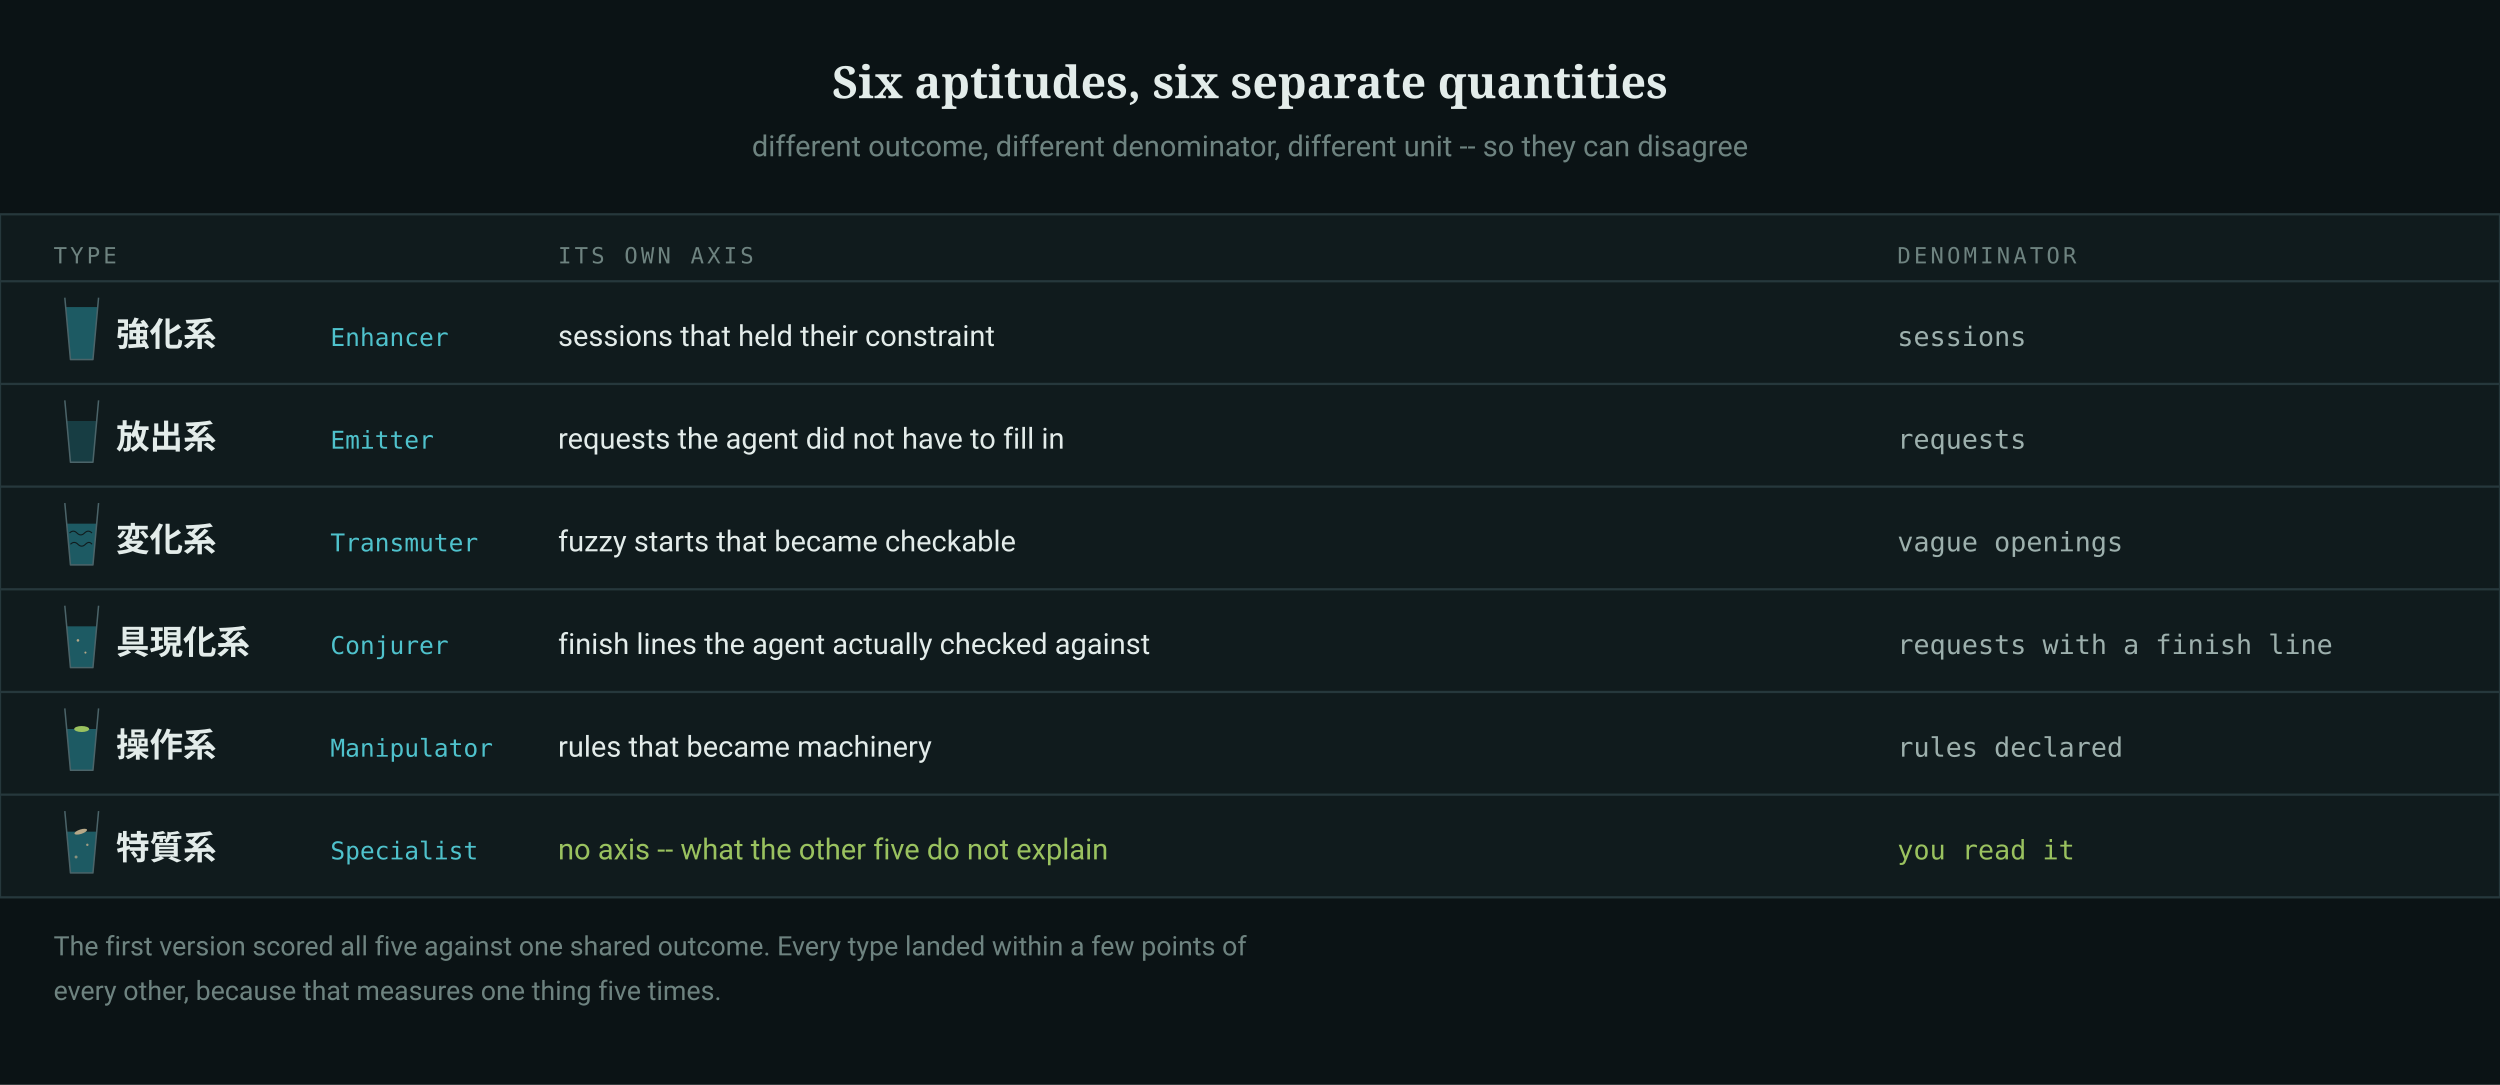
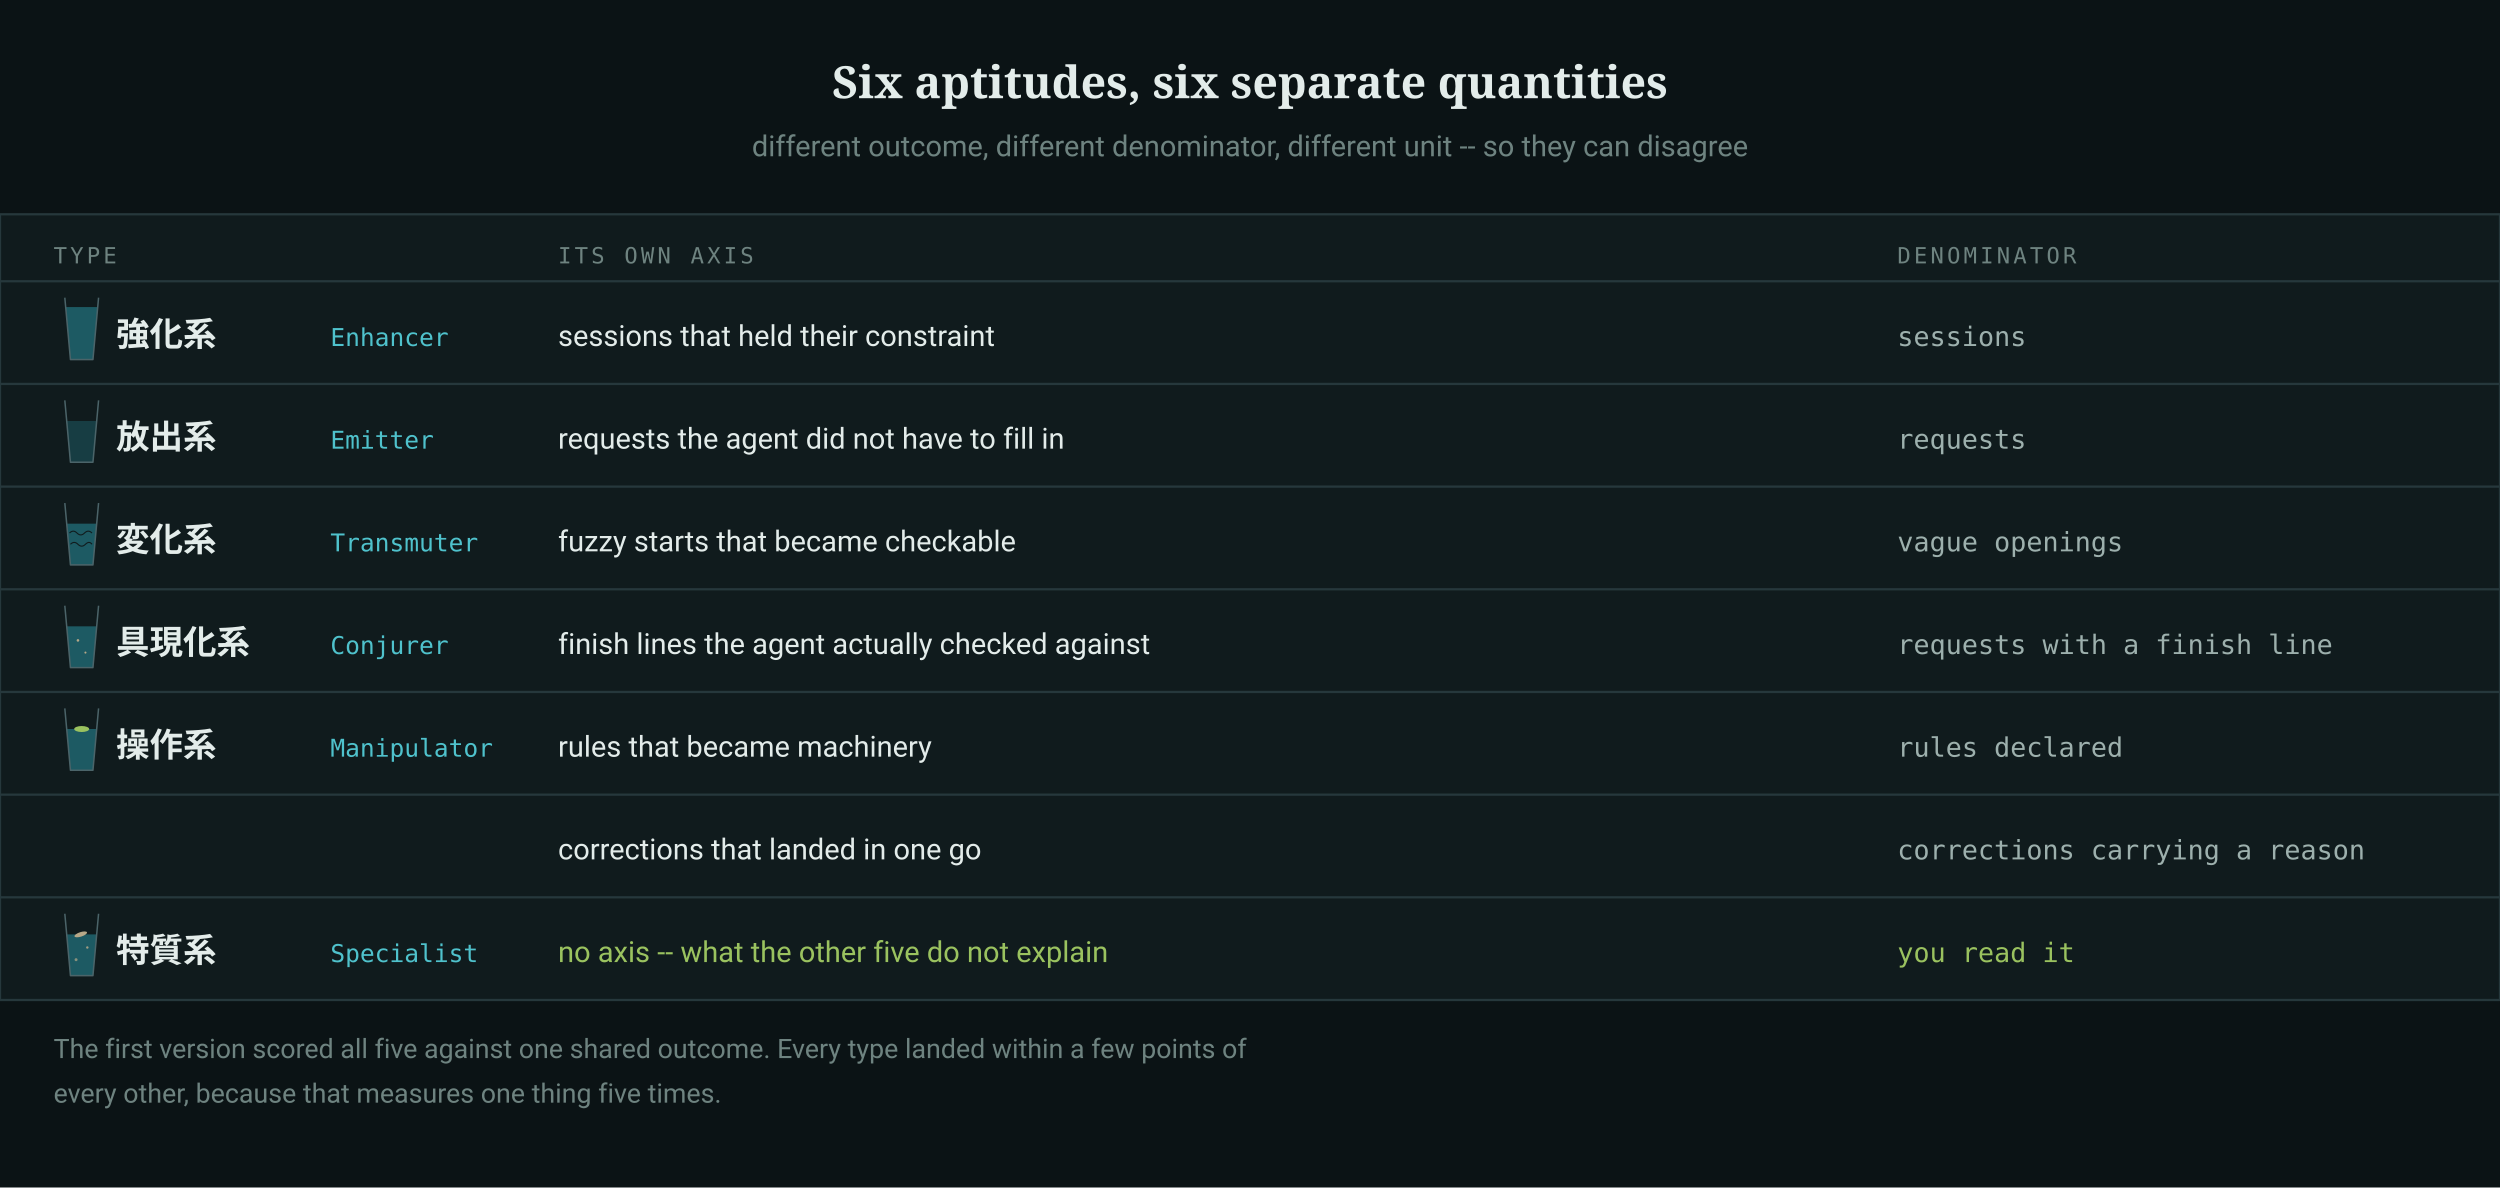
- <svg xmlns="http://www.w3.org/2000/svg" viewBox="0 0 1120 486" width="1120" height="486" role="img" aria-label="each aptitude measured against its own outcome, with its own denominator">
-   <rect width="1120" height="486" fill="#0b1315" />
+ <svg xmlns="http://www.w3.org/2000/svg" viewBox="0 0 1120 532" width="1120" height="532" role="img" aria-label="each aptitude measured against its own outcome, with its own denominator">
+   <rect width="1120" height="532" fill="#0b1315" />
  <text x="560" y="44" font-family="Georgia,'Hiragino Mincho ProN','Yu Mincho',serif" font-size="20" fill="#e3ecea" text-anchor="middle" font-weight="700">Six aptitudes, six separate quantities</text>
  <text x="560" y="70" font-family="system-ui,-apple-system,'Segoe UI',Roboto,'Hiragino Sans','Yu Gothic UI',Meiryo,sans-serif" font-size="13" fill="#6e8380" text-anchor="middle" font-weight="400">different outcome, different denominator, different unit -- so they can disagree</text>
-   <rect x="0" y="96" width="1120" height="306" fill="#101b1d" stroke="#26383c" />
+   <rect x="0" y="96" width="1120" height="352" fill="#101b1d" stroke="#26383c" />
  <text x="24" y="118" font-family="ui-monospace,'Cascadia Mono',Consolas,monospace" font-size="10" fill="#6e8380" text-anchor="start" font-weight="400" letter-spacing="1.4">TYPE</text>
  <text x="250" y="118" font-family="ui-monospace,'Cascadia Mono',Consolas,monospace" font-size="10" fill="#6e8380" text-anchor="start" font-weight="400" letter-spacing="1.4">ITS OWN AXIS</text>
  <text x="850" y="118" font-family="ui-monospace,'Cascadia Mono',Consolas,monospace" font-size="10" fill="#6e8380" text-anchor="start" font-weight="400" letter-spacing="1.4">DENOMINATOR</text>
  <path d="M0 126 L1120 126" stroke="#26383c" stroke-width="1" />
  <g transform="translate(24,130) scale(0.42)">
    <path fill="#1d5a63" d="M13 18 L47 18 L42 74 L18 74 Z" />
    <path fill="none" stroke="#4b6469" stroke-width="1.6" stroke-linejoin="round" d="M12 8 L18 74 L42 74 L48 8" />
  </g>
  <text x="52" y="155" font-family="Georgia,'Hiragino Mincho ProN','Yu Mincho',serif" font-size="15" fill="#e3ecea" text-anchor="start" font-weight="700">強化系</text>
  <text x="148" y="155" font-family="ui-monospace,'Cascadia Mono',Consolas,monospace" font-size="11" fill="#4fc2cc" text-anchor="start" font-weight="400">Enhancer</text>
  <text x="250" y="155" font-family="system-ui,-apple-system,'Segoe UI',Roboto,'Hiragino Sans','Yu Gothic UI',Meiryo,sans-serif" font-size="13" fill="#e3ecea" text-anchor="start" font-weight="400">sessions that held their constraint</text>
  <text x="850" y="155" font-family="ui-monospace,'Cascadia Mono',Consolas,monospace" font-size="12" fill="#9db0ad" text-anchor="start" font-weight="400">sessions</text>
  <path d="M0 172 L1120 172" stroke="#26383c" stroke-width="1" />
  <g transform="translate(24,176) scale(0.42)">
    <path fill="#1d5a63" d="M14 30 L46 30 L42 74 L18 74 Z" opacity=".55" />
    <path fill="none" stroke="#4b6469" stroke-width="1.6" stroke-linejoin="round" d="M12 8 L18 74 L42 74 L48 8" />
  </g>
  <text x="52" y="201" font-family="Georgia,'Hiragino Mincho ProN','Yu Mincho',serif" font-size="15" fill="#e3ecea" text-anchor="start" font-weight="700">放出系</text>
  <text x="148" y="201" font-family="ui-monospace,'Cascadia Mono',Consolas,monospace" font-size="11" fill="#4fc2cc" text-anchor="start" font-weight="400">Emitter</text>
  <text x="250" y="201" font-family="system-ui,-apple-system,'Segoe UI',Roboto,'Hiragino Sans','Yu Gothic UI',Meiryo,sans-serif" font-size="13" fill="#e3ecea" text-anchor="start" font-weight="400">requests the agent did not have to fill in</text>
  <text x="850" y="201" font-family="ui-monospace,'Cascadia Mono',Consolas,monospace" font-size="12" fill="#9db0ad" text-anchor="start" font-weight="400">requests</text>
  <path d="M0 218 L1120 218" stroke="#26383c" stroke-width="1" />
  <g transform="translate(24,222) scale(0.42)">
    <path fill="#1d5a63" d="M14 30 L46 30 L42 74 L18 74 Z" />
    <path fill="none" stroke="#101b1d" stroke-width="1.2" d="M17 40 q4 -4 8 0 t8 0 t8 0" />
    <path fill="none" stroke="#101b1d" stroke-width="1.2" d="M18 52 q4 -4 8 0 t8 0 t7 0" />
    <path fill="none" stroke="#4b6469" stroke-width="1.6" stroke-linejoin="round" d="M12 8 L18 74 L42 74 L48 8" />
  </g>
  <text x="52" y="247" font-family="Georgia,'Hiragino Mincho ProN','Yu Mincho',serif" font-size="15" fill="#e3ecea" text-anchor="start" font-weight="700">変化系</text>
  <text x="148" y="247" font-family="ui-monospace,'Cascadia Mono',Consolas,monospace" font-size="11" fill="#4fc2cc" text-anchor="start" font-weight="400">Transmuter</text>
  <text x="250" y="247" font-family="system-ui,-apple-system,'Segoe UI',Roboto,'Hiragino Sans','Yu Gothic UI',Meiryo,sans-serif" font-size="13" fill="#e3ecea" text-anchor="start" font-weight="400">fuzzy starts that became checkable</text>
  <text x="850" y="247" font-family="ui-monospace,'Cascadia Mono',Consolas,monospace" font-size="12" fill="#9db0ad" text-anchor="start" font-weight="400">vague openings</text>
  <path d="M0 264 L1120 264" stroke="#26383c" stroke-width="1" />
  <g transform="translate(24,268) scale(0.42)">
    <path fill="#1d5a63" d="M14 30 L46 30 L42 74 L18 74 Z" />
    <circle fill="#b7a888" cx="26" cy="45" r="1.4" />
    <circle fill="#b7a888" cx="34" cy="58" r="1.1" />
    <path fill="none" stroke="#4b6469" stroke-width="1.6" stroke-linejoin="round" d="M12 8 L18 74 L42 74 L48 8" />
  </g>
  <text x="52" y="293" font-family="Georgia,'Hiragino Mincho ProN','Yu Mincho',serif" font-size="15" fill="#e3ecea" text-anchor="start" font-weight="700">具現化系</text>
  <text x="148" y="293" font-family="ui-monospace,'Cascadia Mono',Consolas,monospace" font-size="11" fill="#4fc2cc" text-anchor="start" font-weight="400">Conjurer</text>
  <text x="250" y="293" font-family="system-ui,-apple-system,'Segoe UI',Roboto,'Hiragino Sans','Yu Gothic UI',Meiryo,sans-serif" font-size="13" fill="#e3ecea" text-anchor="start" font-weight="400">finish lines the agent actually checked against</text>
  <text x="850" y="293" font-family="ui-monospace,'Cascadia Mono',Consolas,monospace" font-size="12" fill="#9db0ad" text-anchor="start" font-weight="400">requests with a finish line</text>
  <path d="M0 310 L1120 310" stroke="#26383c" stroke-width="1" />
  <g transform="translate(24,314) scale(0.42)">
    <path fill="#1d5a63" d="M14 30 L46 30 L42 74 L18 74 Z" />
    <g>
      <ellipse fill="#9ac25f" cx="30" cy="30" rx="8" ry="3.2" />
    </g>
    <path fill="none" stroke="#4b6469" stroke-width="1.6" stroke-linejoin="round" d="M12 8 L18 74 L42 74 L48 8" />
  </g>
  <text x="52" y="339" font-family="Georgia,'Hiragino Mincho ProN','Yu Mincho',serif" font-size="15" fill="#e3ecea" text-anchor="start" font-weight="700">操作系</text>
  <text x="148" y="339" font-family="ui-monospace,'Cascadia Mono',Consolas,monospace" font-size="11" fill="#4fc2cc" text-anchor="start" font-weight="400">Manipulator</text>
  <text x="250" y="339" font-family="system-ui,-apple-system,'Segoe UI',Roboto,'Hiragino Sans','Yu Gothic UI',Meiryo,sans-serif" font-size="13" fill="#e3ecea" text-anchor="start" font-weight="400">rules that became machinery</text>
  <text x="850" y="339" font-family="ui-monospace,'Cascadia Mono',Consolas,monospace" font-size="12" fill="#9db0ad" text-anchor="start" font-weight="400">rules declared</text>
  <path d="M0 356 L1120 356" stroke="#26383c" stroke-width="1" />
-   <g transform="translate(24,360) scale(0.42)">
+   <text x="250" y="385" font-family="system-ui,-apple-system,'Segoe UI',Roboto,'Hiragino Sans','Yu Gothic UI',Meiryo,sans-serif" font-size="13" fill="#e3ecea" text-anchor="start" font-weight="400">corrections that landed in one go</text>
+   <text x="850" y="385" font-family="ui-monospace,'Cascadia Mono',Consolas,monospace" font-size="12" fill="#9db0ad" text-anchor="start" font-weight="400">corrections carrying a reason</text>
+   <path d="M0 402 L1120 402" stroke="#26383c" stroke-width="1" />
+   <g transform="translate(24,406) scale(0.42)">
    <path fill="#1d5a63" d="M14 30 L46 30 L42 74 L18 74 Z" />
    <ellipse fill="#b7a888" cx="29" cy="30" rx="7" ry="2.4" transform="rotate(-18 29 30)" />
    <circle fill="#b7a888" cx="36" cy="44" r="1.3" opacity=".85" />
    <circle fill="#b7a888" cx="24" cy="57" r="1.6" opacity=".7" />
    <path fill="none" stroke="#4b6469" stroke-width="1.6" stroke-linejoin="round" d="M12 8 L18 74 L42 74 L48 8" />
  </g>
-   <text x="52" y="385" font-family="Georgia,'Hiragino Mincho ProN','Yu Mincho',serif" font-size="15" fill="#e3ecea" text-anchor="start" font-weight="700">特質系</text>
-   <text x="148" y="385" font-family="ui-monospace,'Cascadia Mono',Consolas,monospace" font-size="11" fill="#4fc2cc" text-anchor="start" font-weight="400">Specialist</text>
-   <text x="250" y="385" font-family="system-ui,-apple-system,'Segoe UI',Roboto,'Hiragino Sans','Yu Gothic UI',Meiryo,sans-serif" font-size="13" fill="#9ac25f" text-anchor="start" font-weight="400">no axis -- what the other five do not explain</text>
-   <text x="850" y="385" font-family="ui-monospace,'Cascadia Mono',Consolas,monospace" font-size="12" fill="#9ac25f" text-anchor="start" font-weight="400">you read it</text>
-   <text x="24" y="428" font-family="system-ui,-apple-system,'Segoe UI',Roboto,'Hiragino Sans','Yu Gothic UI',Meiryo,sans-serif" font-size="12" fill="#6e8380" text-anchor="start" font-weight="400">The first version scored all five against one shared outcome. Every type landed within a few points of</text>
-   <text x="24" y="448" font-family="system-ui,-apple-system,'Segoe UI',Roboto,'Hiragino Sans','Yu Gothic UI',Meiryo,sans-serif" font-size="12" fill="#6e8380" text-anchor="start" font-weight="400">every other, because that measures one thing five times.</text>
+   <text x="52" y="431" font-family="Georgia,'Hiragino Mincho ProN','Yu Mincho',serif" font-size="15" fill="#e3ecea" text-anchor="start" font-weight="700">特質系</text>
+   <text x="148" y="431" font-family="ui-monospace,'Cascadia Mono',Consolas,monospace" font-size="11" fill="#4fc2cc" text-anchor="start" font-weight="400">Specialist</text>
+   <text x="250" y="431" font-family="system-ui,-apple-system,'Segoe UI',Roboto,'Hiragino Sans','Yu Gothic UI',Meiryo,sans-serif" font-size="13" fill="#9ac25f" text-anchor="start" font-weight="400">no axis -- what the other five do not explain</text>
+   <text x="850" y="431" font-family="ui-monospace,'Cascadia Mono',Consolas,monospace" font-size="12" fill="#9ac25f" text-anchor="start" font-weight="400">you read it</text>
+   <text x="24" y="474" font-family="system-ui,-apple-system,'Segoe UI',Roboto,'Hiragino Sans','Yu Gothic UI',Meiryo,sans-serif" font-size="12" fill="#6e8380" text-anchor="start" font-weight="400">The first version scored all five against one shared outcome. Every type landed within a few points of</text>
+   <text x="24" y="494" font-family="system-ui,-apple-system,'Segoe UI',Roboto,'Hiragino Sans','Yu Gothic UI',Meiryo,sans-serif" font-size="12" fill="#6e8380" text-anchor="start" font-weight="400">every other, because that measures one thing five times.</text>
</svg>
